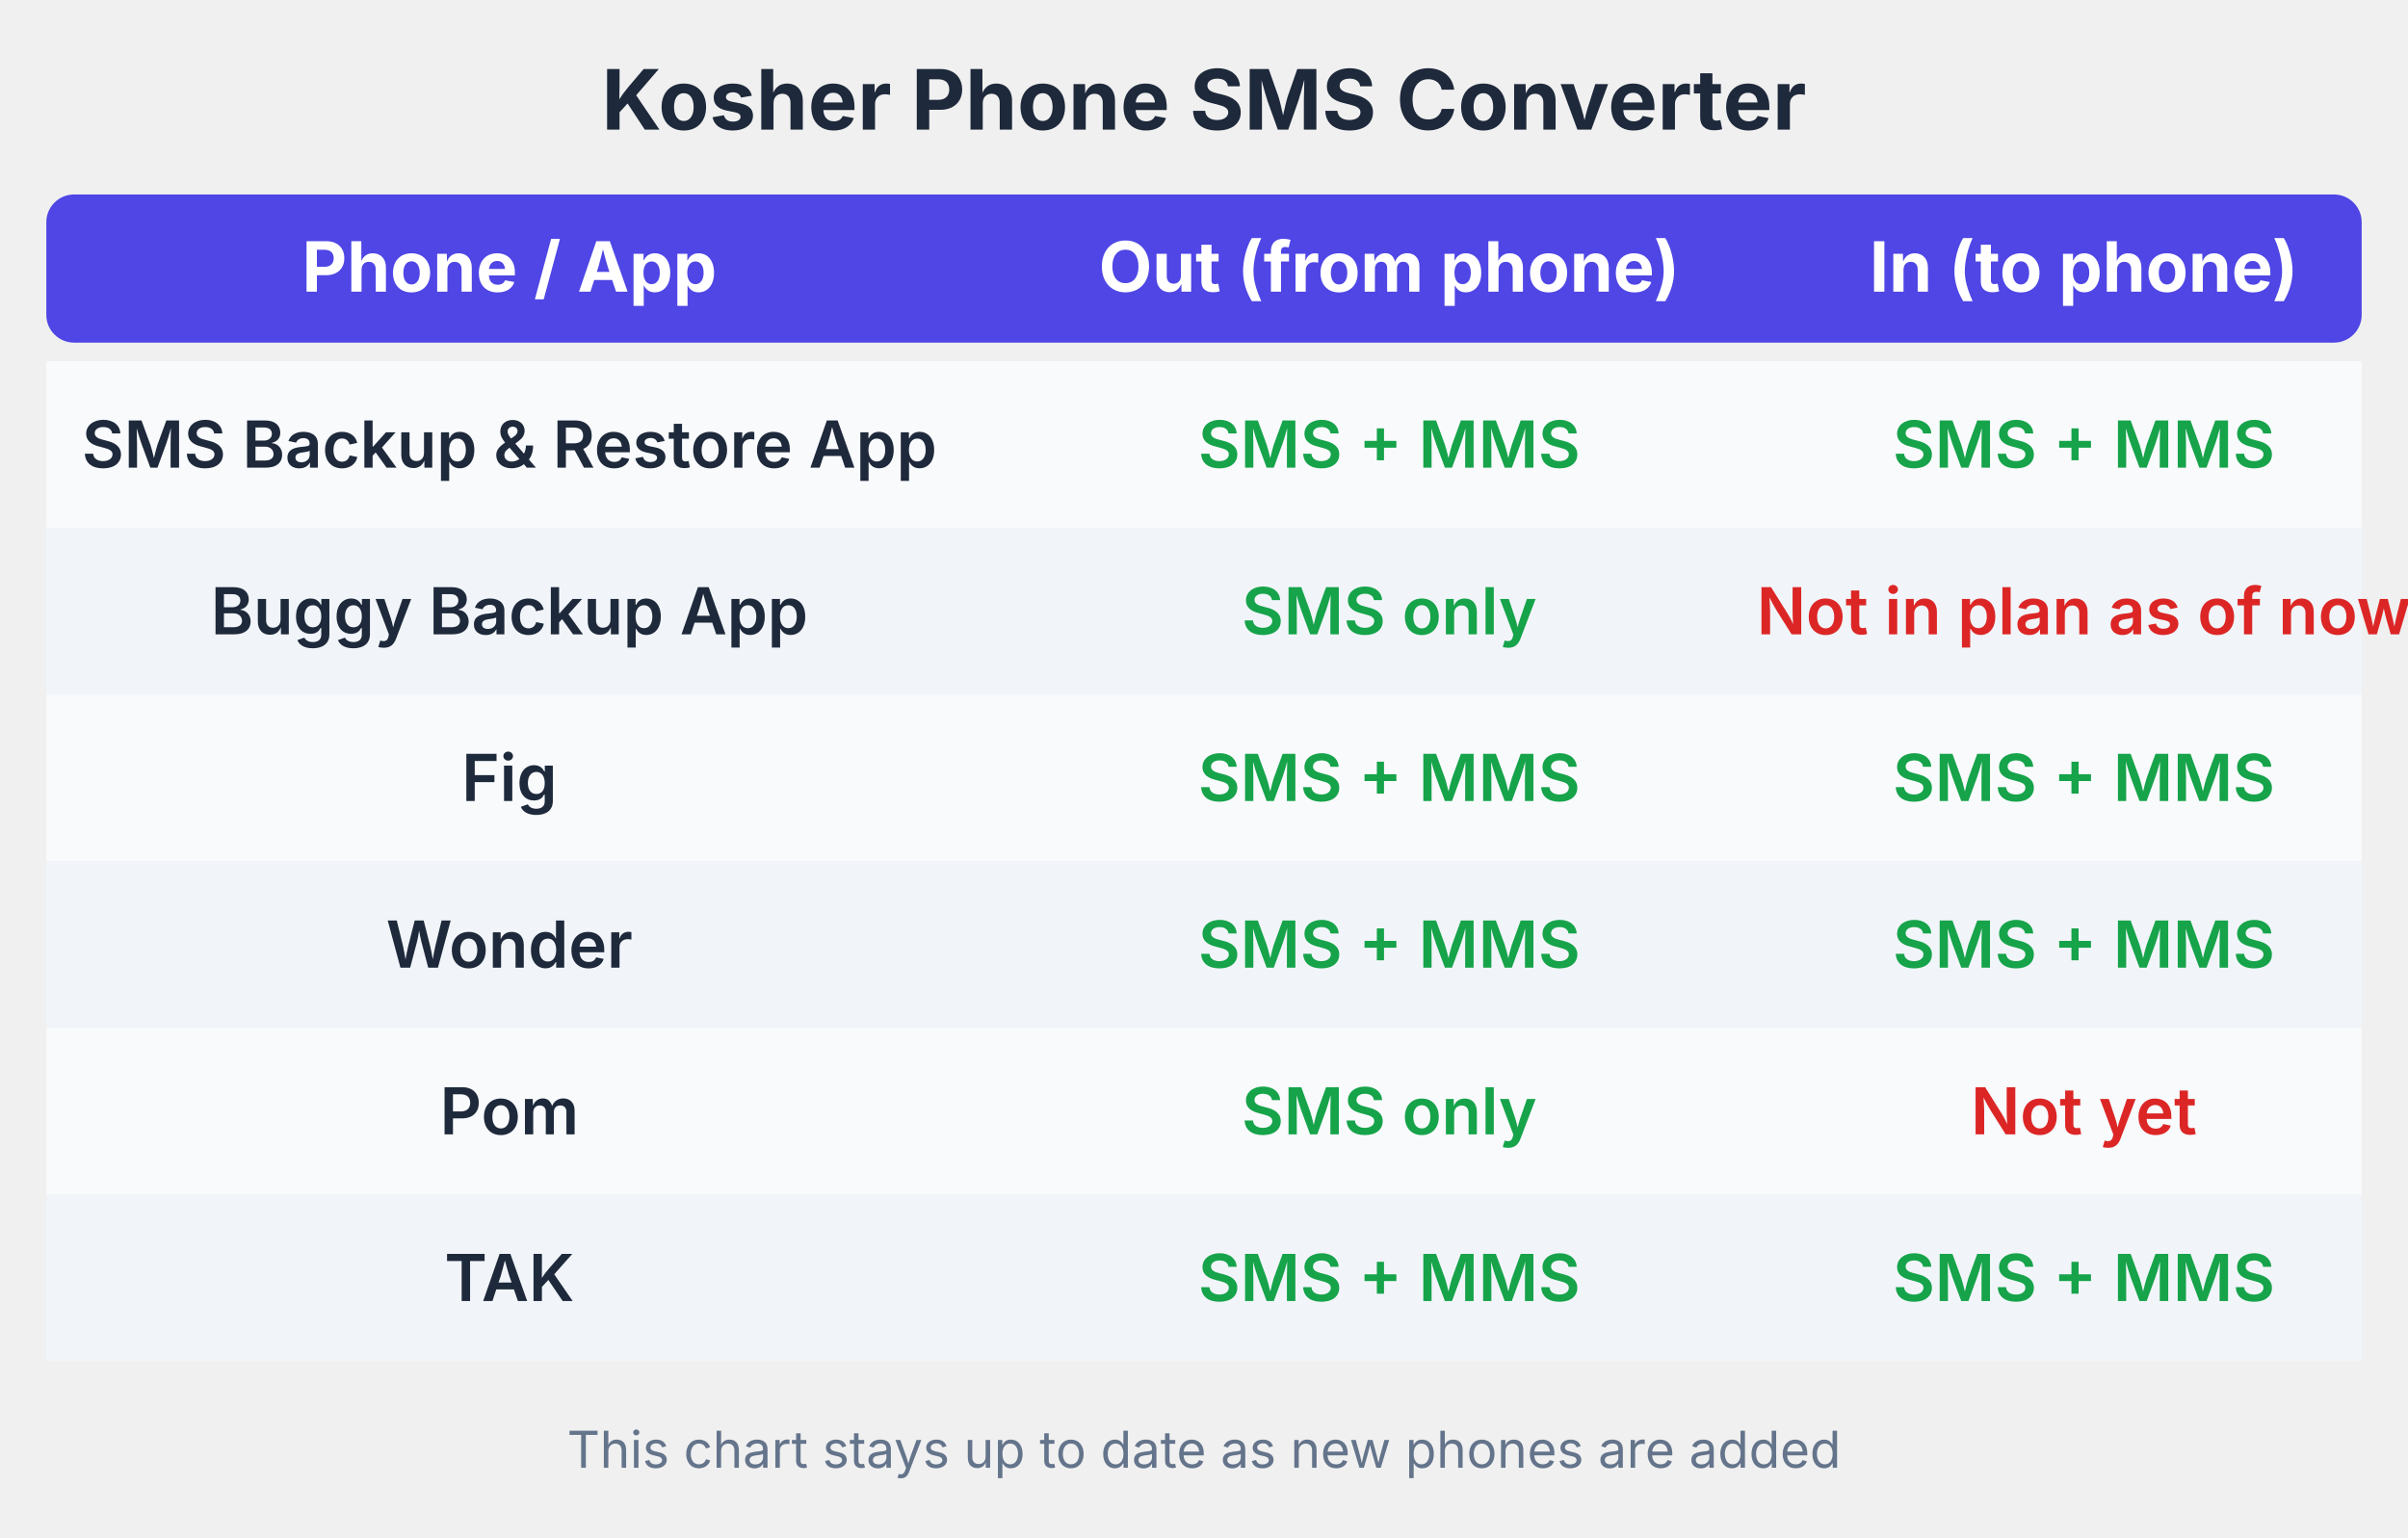
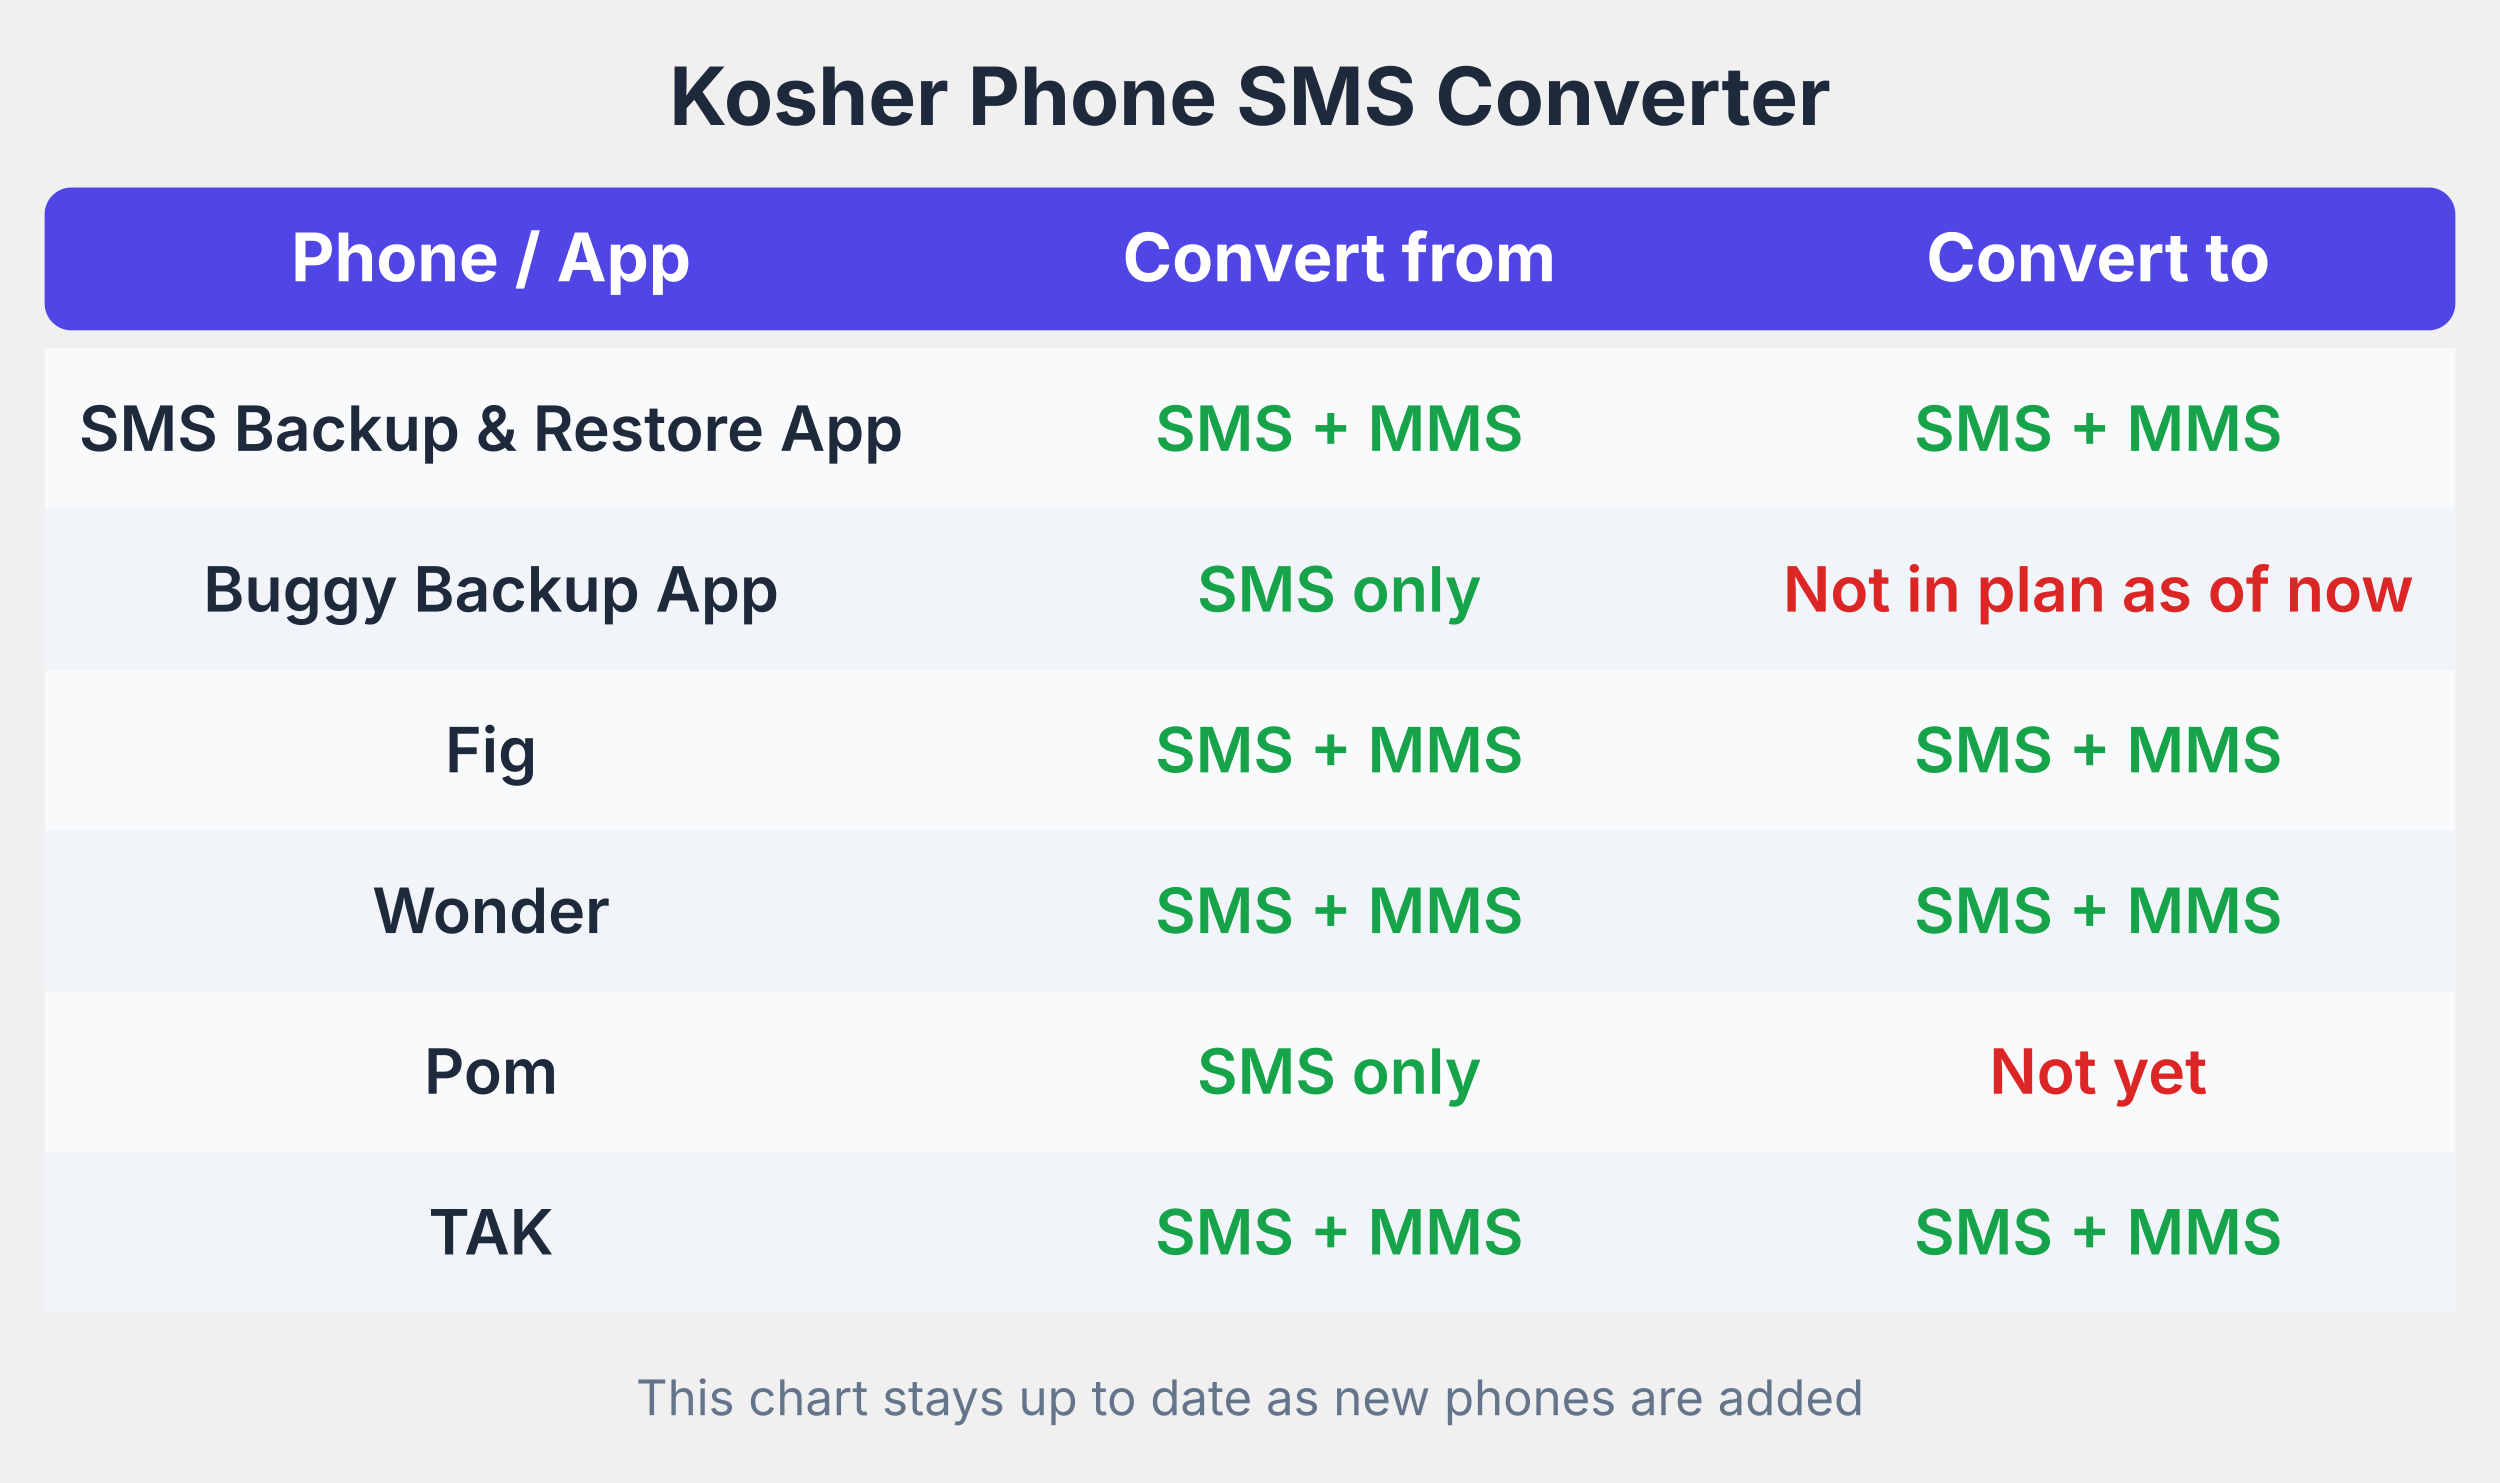
- <svg xmlns="http://www.w3.org/2000/svg" width="520" height="332" viewBox="0 0 520 332">
+ <svg xmlns="http://www.w3.org/2000/svg" width="560" height="332" viewBox="0 0 560 332">
  <style>
    text { font-family: -apple-system, BlinkMacSystemFont, 'Segoe UI', sans-serif; font-size: 14px; fill: #1e293b; }
    .header { font-weight: 700; font-size: 15px; fill: #fff; }
    .phone { font-weight: 600; }
    .phone-sub { font-size: 10px; fill: #64748b; font-weight: 400; }
    .yes { fill: #16a34a; font-weight: 600; }
    .no { fill: #dc2626; font-weight: 600; }
    .warn { fill: #d97706; font-weight: 600; }
    .title { font-size: 18px; font-weight: 700; fill: #1e293b; }
    .footnote { font-size: 11px; fill: #64748b; }
  </style>
-   <text x="260" y="28" text-anchor="middle" class="title">Kosher Phone SMS Converter</text>
-   <rect x="10" y="42" width="500" height="32" rx="6" fill="#4f46e5" />
+   <text x="280" y="28" text-anchor="middle" class="title">Kosher Phone SMS Converter</text>
+   <rect x="10" y="42" width="540" height="32" rx="6" fill="#4f46e5" />
  <text x="110" y="63" text-anchor="middle" class="header">Phone / App</text>
-   <text x="300" y="63" text-anchor="middle" class="header">Out (from phone)</text>
-   <text x="450" y="63" text-anchor="middle" class="header">In (to phone)</text>
-   <rect x="10" y="78" width="500" height="36" rx="0" fill="#f8fafc" />
+   <text x="300" y="63" text-anchor="middle" class="header">Convert from</text>
+   <text x="470" y="63" text-anchor="middle" class="header">Convert to</text>
+   <rect x="10" y="78" width="540" height="36" rx="0" fill="#f8fafc" />
  <text x="110" y="101" text-anchor="middle" class="phone">SMS Backup &amp; Restore App</text>
  <text x="300" y="101" text-anchor="middle" class="yes">SMS + MMS</text>
-   <text x="450" y="101" text-anchor="middle" class="yes">SMS + MMS</text>
-   <rect x="10" y="114" width="500" height="36" rx="0" fill="#f1f5f9" />
+   <text x="470" y="101" text-anchor="middle" class="yes">SMS + MMS</text>
+   <rect x="10" y="114" width="540" height="36" rx="0" fill="#f1f5f9" />
  <text x="110" y="137" text-anchor="middle" class="phone">Buggy Backup App</text>
  <text x="300" y="137" text-anchor="middle" class="yes">SMS only</text>
-   <text x="450" y="137" text-anchor="middle" class="no">Not in plan as of now</text>
-   <rect x="10" y="150" width="500" height="36" rx="0" fill="#f8fafc" />
+   <text x="470" y="137" text-anchor="middle" class="no">Not in plan as of now</text>
+   <rect x="10" y="150" width="540" height="36" rx="0" fill="#f8fafc" />
  <text x="110" y="173" text-anchor="middle" class="phone">Fig</text>
  <text x="300" y="173" text-anchor="middle" class="yes">SMS + MMS</text>
-   <text x="450" y="173" text-anchor="middle" class="yes">SMS + MMS</text>
-   <rect x="10" y="186" width="500" height="36" rx="0" fill="#f1f5f9" />
+   <text x="470" y="173" text-anchor="middle" class="yes">SMS + MMS</text>
+   <rect x="10" y="186" width="540" height="36" rx="0" fill="#f1f5f9" />
  <text x="110" y="209" text-anchor="middle" class="phone">Wonder</text>
  <text x="300" y="209" text-anchor="middle" class="yes">SMS + MMS</text>
-   <text x="450" y="209" text-anchor="middle" class="yes">SMS + MMS</text>
-   <rect x="10" y="222" width="500" height="36" rx="0" fill="#f8fafc" />
+   <text x="470" y="209" text-anchor="middle" class="yes">SMS + MMS</text>
+   <rect x="10" y="222" width="540" height="36" rx="0" fill="#f8fafc" />
  <text x="110" y="245" text-anchor="middle" class="phone">Pom</text>
  <text x="300" y="245" text-anchor="middle" class="yes">SMS only</text>
-   <text x="450" y="245" text-anchor="middle" class="no">Not yet</text>
-   <rect x="10" y="258" width="500" height="36" rx="0" fill="#f1f5f9" />
+   <text x="470" y="245" text-anchor="middle" class="no">Not yet</text>
+   <rect x="10" y="258" width="540" height="36" rx="0" fill="#f1f5f9" />
  <text x="110" y="281" text-anchor="middle" class="phone">TAK</text>
  <text x="300" y="281" text-anchor="middle" class="yes">SMS + MMS</text>
-   <text x="450" y="281" text-anchor="middle" class="yes">SMS + MMS</text>
-   <text x="260" y="317" text-anchor="middle" class="footnote">This chart stays up to date as new phones are added</text>
+   <text x="470" y="281" text-anchor="middle" class="yes">SMS + MMS</text>
+   <text x="280" y="317" text-anchor="middle" class="footnote">This chart stays up to date as new phones are added</text>
</svg>
